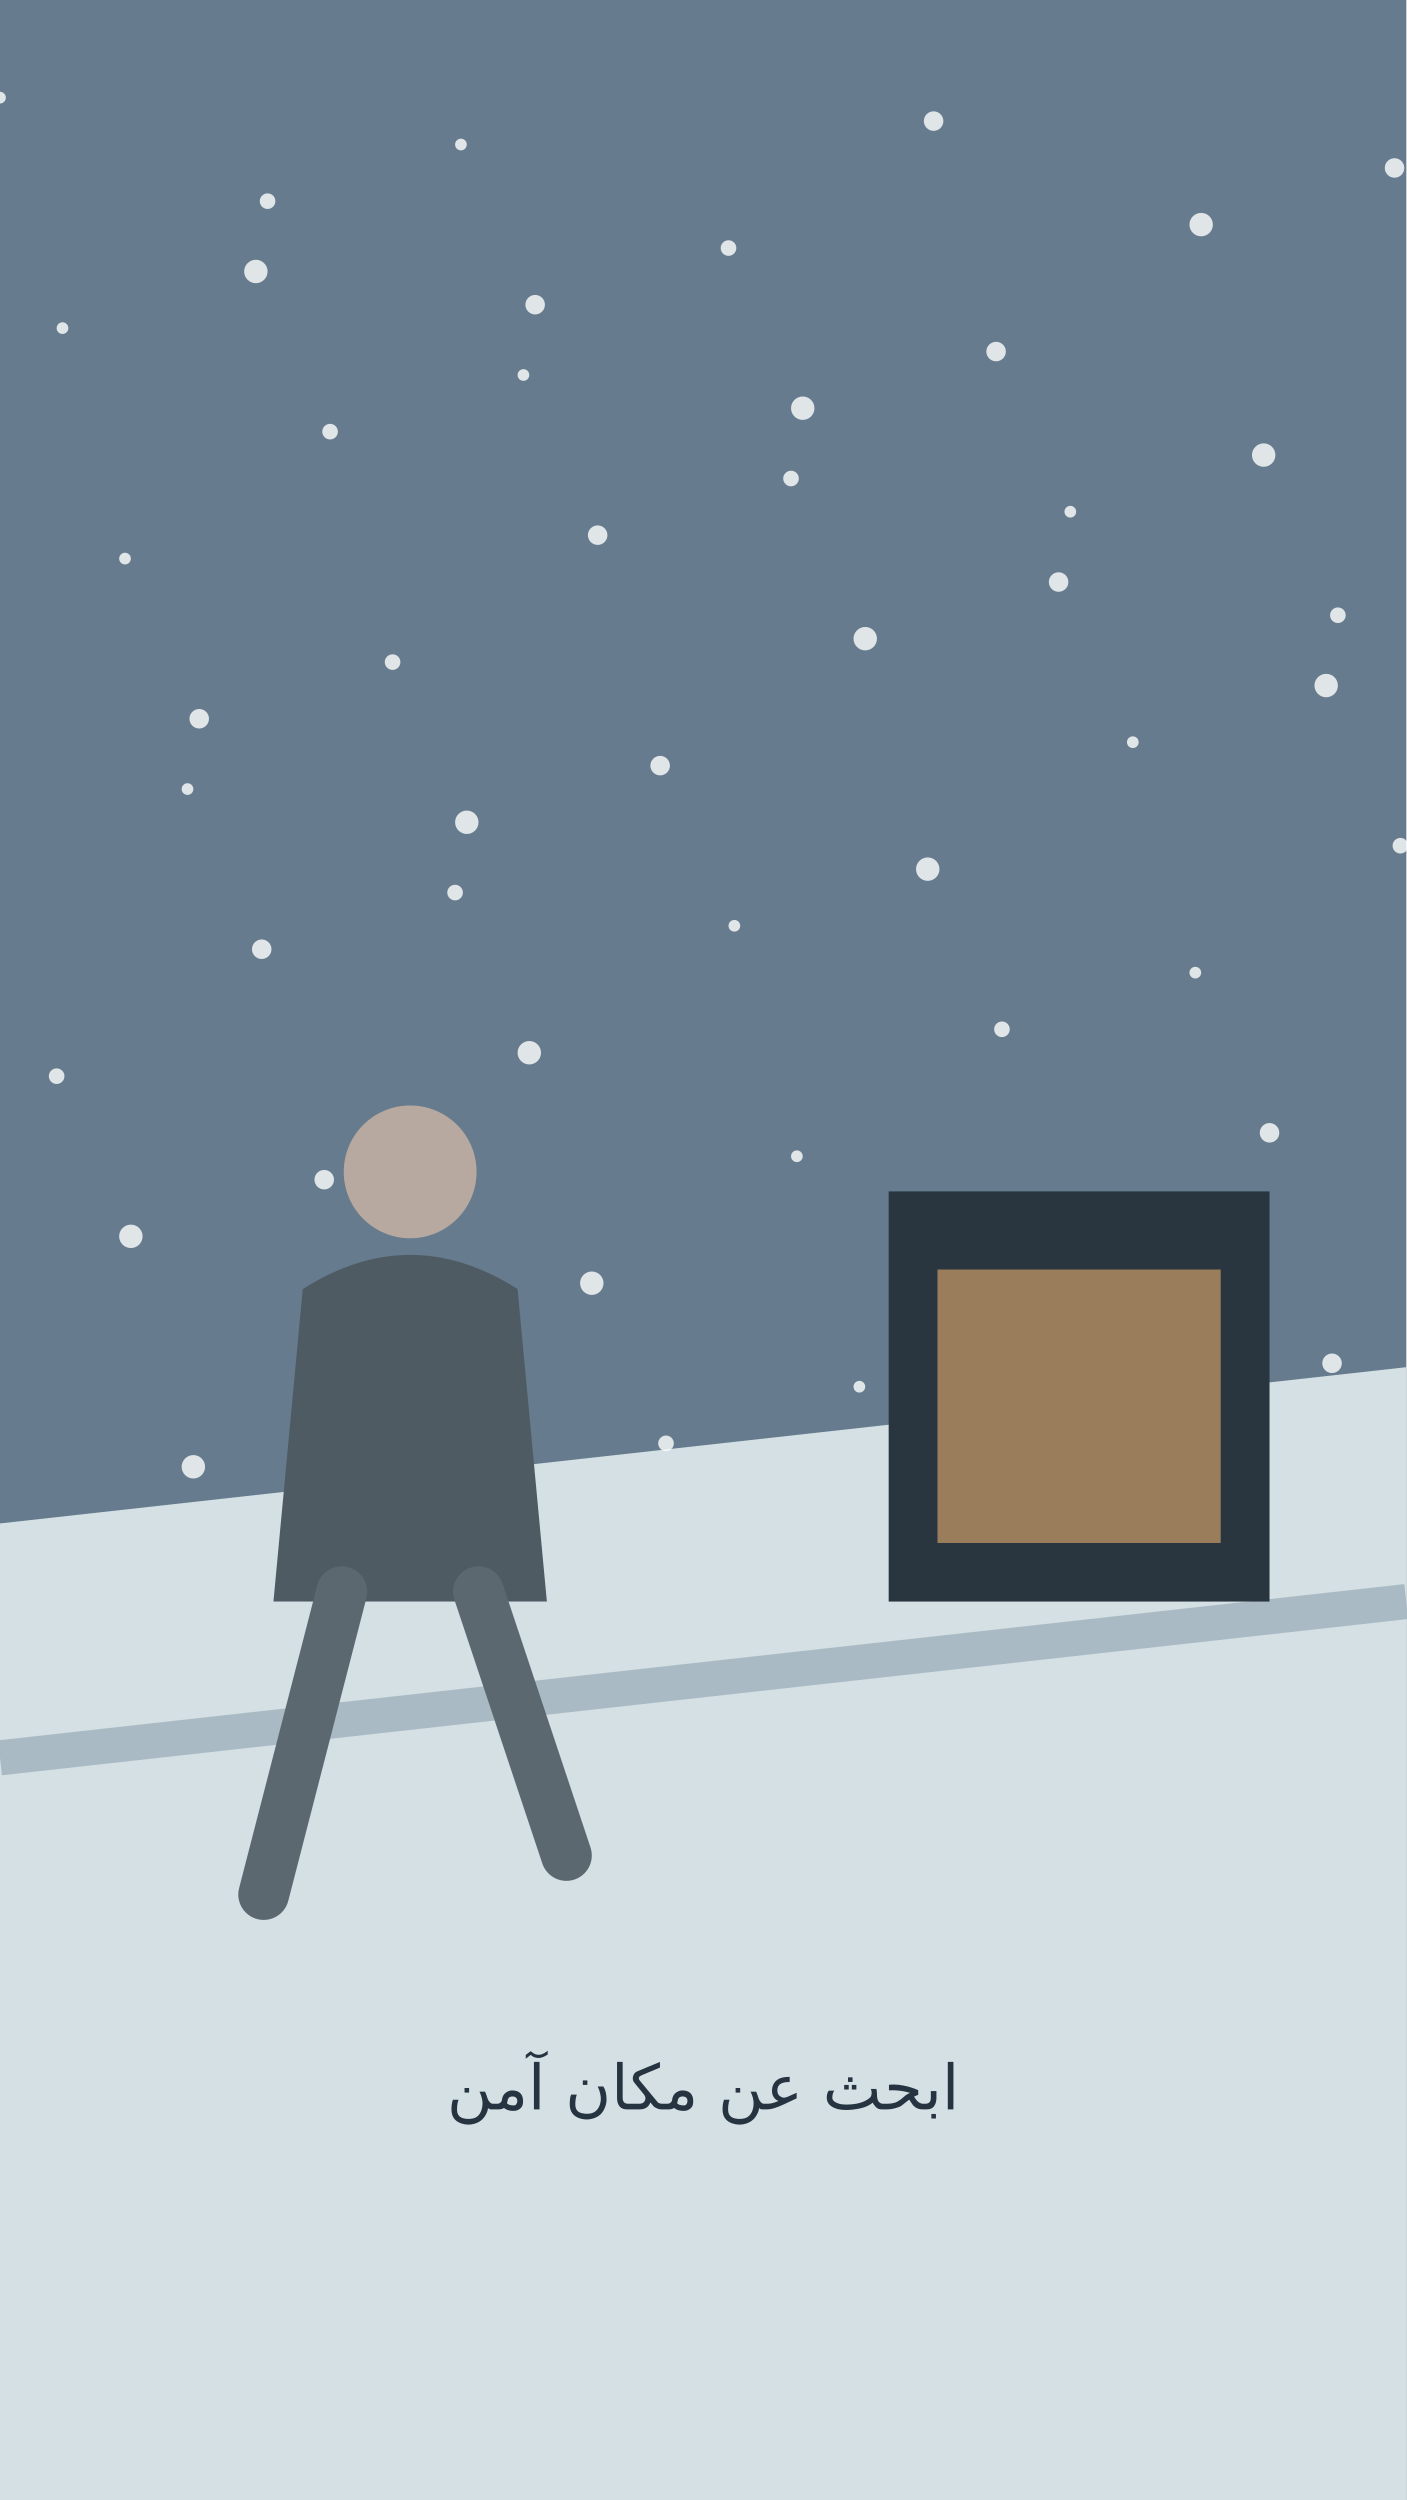
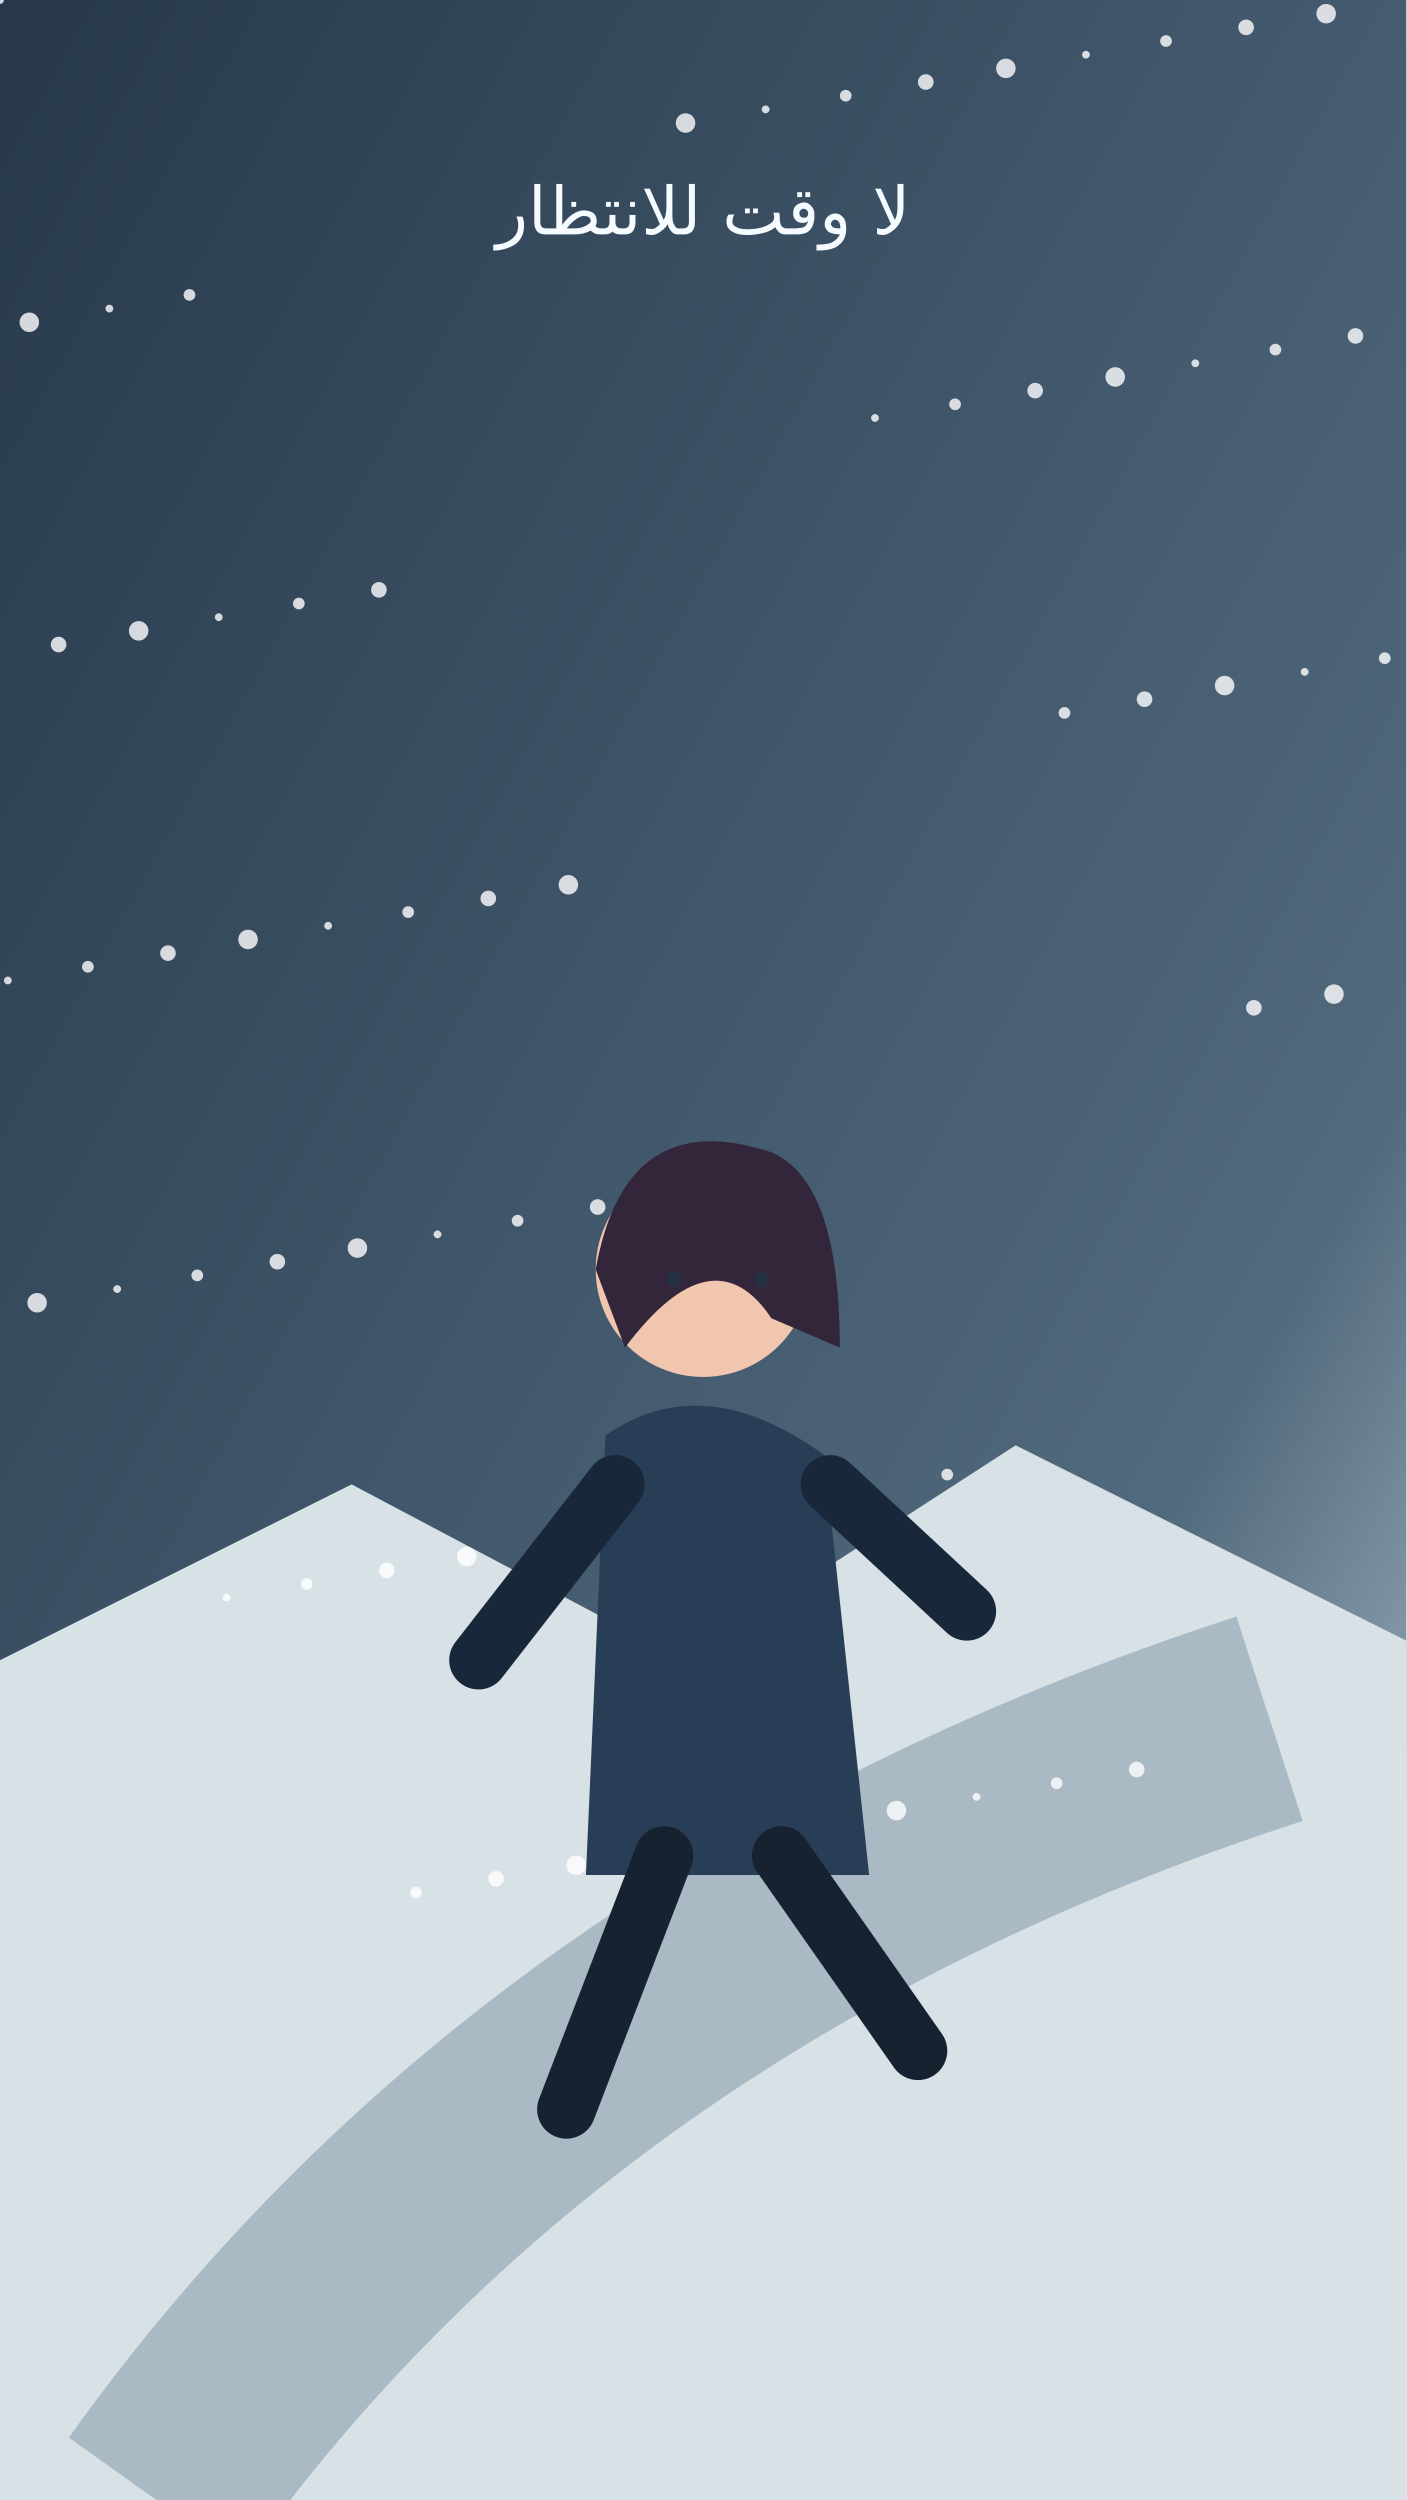
- <svg xmlns="http://www.w3.org/2000/svg" width="720" height="1280">
-   <rect width="720" height="1280" fill="#667b8d" />
-   <path d="M0 780L720 700V1280H0Z" fill="#d5e0e5" />
-   <path d="M0 900L720 820" stroke="#aabac4" stroke-width="18" />
+ <svg xmlns="http://www.w3.org/2000/svg" viewBox="0 0 720 1280">
+   <defs>
+     <linearGradient id="w" y2="1">
+       <stop stop-color="#27384c" />
+       <stop offset=".72" stop-color="#526a7e" />
+       <stop offset="1" stop-color="#cbd8df" />
+     </linearGradient>
+   </defs>
+   <rect width="720" height="1280" fill="url(#w)" />
+   <path d="M0 850L180 760 350 850 520 740 720 840V1280H0Z" fill="#d7e1e6" />
+   <path d="M80 1280Q280 1000 650 880" fill="none" stroke="#a9bac4" stroke-width="110" />
  <g fill="#fff" opacity=".8">
-     <circle cx="0" cy="50" r="3" />
-     <circle cx="137" cy="103" r="4" />
-     <circle cx="274" cy="156" r="5" />
-     <circle cx="411" cy="209" r="6" />
-     <circle cx="548" cy="262" r="3" />
-     <circle cx="685" cy="315" r="4" />
-     <circle cx="102" cy="368" r="5" />
-     <circle cx="239" cy="421" r="6" />
-     <circle cx="376" cy="474" r="3" />
-     <circle cx="513" cy="527" r="4" />
-     <circle cx="650" cy="580" r="5" />
-     <circle cx="67" cy="633" r="6" />
-     <circle cx="204" cy="686" r="3" />
-     <circle cx="341" cy="739" r="4" />
-     <circle cx="478" cy="62" r="5" />
-     <circle cx="615" cy="115" r="6" />
-     <circle cx="32" cy="168" r="3" />
-     <circle cx="169" cy="221" r="4" />
-     <circle cx="306" cy="274" r="5" />
-     <circle cx="443" cy="327" r="6" />
-     <circle cx="580" cy="380" r="3" />
-     <circle cx="717" cy="433" r="4" />
-     <circle cx="134" cy="486" r="5" />
-     <circle cx="271" cy="539" r="6" />
-     <circle cx="408" cy="592" r="3" />
-     <circle cx="545" cy="645" r="4" />
-     <circle cx="682" cy="698" r="5" />
-     <circle cx="99" cy="751" r="6" />
-     <circle cx="236" cy="74" r="3" />
-     <circle cx="373" cy="127" r="4" />
-     <circle cx="510" cy="180" r="5" />
-     <circle cx="647" cy="233" r="6" />
-     <circle cx="64" cy="286" r="3" />
-     <circle cx="201" cy="339" r="4" />
-     <circle cx="338" cy="392" r="5" />
-     <circle cx="475" cy="445" r="6" />
-     <circle cx="612" cy="498" r="3" />
-     <circle cx="29" cy="551" r="4" />
-     <circle cx="166" cy="604" r="5" />
-     <circle cx="303" cy="657" r="6" />
-     <circle cx="440" cy="710" r="3" />
-     <circle cx="577" cy="763" r="4" />
-     <circle cx="714" cy="86" r="5" />
-     <circle cx="131" cy="139" r="6" />
-     <circle cx="268" cy="192" r="3" />
-     <circle cx="405" cy="245" r="4" />
-     <circle cx="542" cy="298" r="5" />
-     <circle cx="679" cy="351" r="6" />
-     <circle cx="96" cy="404" r="3" />
-     <circle cx="233" cy="457" r="4" />
+     <circle cx="0" cy="0" r="2" />
+     <circle cx="97" cy="151" r="3" />
+     <circle cx="194" cy="302" r="4" />
+     <circle cx="291" cy="453" r="5" />
+     <circle cx="388" cy="604" r="2" />
+     <circle cx="485" cy="755" r="3" />
+     <circle cx="582" cy="906" r="4" />
+     <circle cx="679" cy="7" r="5" />
+     <circle cx="56" cy="158" r="2" />
+     <circle cx="153" cy="309" r="3" />
+     <circle cx="250" cy="460" r="4" />
+     <circle cx="347" cy="611" r="5" />
+     <circle cx="444" cy="762" r="2" />
+     <circle cx="541" cy="913" r="3" />
+     <circle cx="638" cy="14" r="4" />
+     <circle cx="15" cy="165" r="5" />
+     <circle cx="112" cy="316" r="2" />
+     <circle cx="209" cy="467" r="3" />
+     <circle cx="306" cy="618" r="4" />
+     <circle cx="403" cy="769" r="5" />
+     <circle cx="500" cy="920" r="2" />
+     <circle cx="597" cy="21" r="3" />
+     <circle cx="694" cy="172" r="4" />
+     <circle cx="71" cy="323" r="5" />
+     <circle cx="168" cy="474" r="2" />
+     <circle cx="265" cy="625" r="3" />
+     <circle cx="362" cy="776" r="4" />
+     <circle cx="459" cy="927" r="5" />
+     <circle cx="556" cy="28" r="2" />
+     <circle cx="653" cy="179" r="3" />
+     <circle cx="30" cy="330" r="4" />
+     <circle cx="127" cy="481" r="5" />
+     <circle cx="224" cy="632" r="2" />
+     <circle cx="321" cy="783" r="3" />
+     <circle cx="418" cy="934" r="4" />
+     <circle cx="515" cy="35" r="5" />
+     <circle cx="612" cy="186" r="2" />
+     <circle cx="709" cy="337" r="3" />
+     <circle cx="86" cy="488" r="4" />
+     <circle cx="183" cy="639" r="5" />
+     <circle cx="280" cy="790" r="2" />
+     <circle cx="377" cy="941" r="3" />
+     <circle cx="474" cy="42" r="4" />
+     <circle cx="571" cy="193" r="5" />
+     <circle cx="668" cy="344" r="2" />
+     <circle cx="45" cy="495" r="3" />
+     <circle cx="142" cy="646" r="4" />
+     <circle cx="239" cy="797" r="5" />
+     <circle cx="336" cy="948" r="2" />
+     <circle cx="433" cy="49" r="3" />
+     <circle cx="530" cy="200" r="4" />
+     <circle cx="627" cy="351" r="5" />
+     <circle cx="4" cy="502" r="2" />
+     <circle cx="101" cy="653" r="3" />
+     <circle cx="198" cy="804" r="4" />
+     <circle cx="295" cy="955" r="5" />
+     <circle cx="392" cy="56" r="2" />
+     <circle cx="489" cy="207" r="3" />
+     <circle cx="586" cy="358" r="4" />
+     <circle cx="683" cy="509" r="5" />
+     <circle cx="60" cy="660" r="2" />
+     <circle cx="157" cy="811" r="3" />
+     <circle cx="254" cy="962" r="4" />
+     <circle cx="351" cy="63" r="5" />
+     <circle cx="448" cy="214" r="2" />
+     <circle cx="545" cy="365" r="3" />
+     <circle cx="642" cy="516" r="4" />
+     <circle cx="19" cy="667" r="5" />
+     <circle cx="116" cy="818" r="2" />
+     <circle cx="213" cy="969" r="3" />
  </g>
-   <circle cx="210" cy="600" r="34" fill="#b7a99f" />
-   <path d="M155 660Q210 625 265 660L280 820H140Z" fill="#4f5b63" />
-   <path d="M175 815L135 970M245 815L290 950" stroke="#5c6870" stroke-width="26" stroke-linecap="round" />
-   <path d="M455 610L650 610L650 820L455 820Z" fill="#293640" />
-   <path d="M480 650L625 650L625 790L480 790Z" fill="#9a7d5b" />
-   <text x="360" y="1080" text-anchor="middle" fill="#253440" font-size="32" font-family="sans-serif">ابحث عن مكان آمن</text>
+   <g transform="translate(40 0)">
+     <circle cx="320" cy="650" r="55" fill="#f0c6ae" />
+     <path d="M265 650Q280 565 355 590Q390 605 390 690L355 675Q325 630 280 690Z" fill="#33263b" />
+     <path d="M270 735Q320 700 382 745L405 960 260 960Z" fill="#283d56" />
+     <path d="M275 760L205 850" stroke="#182739" stroke-width="30" stroke-linecap="round" />
+     <path d="M385 760L455 825" stroke="#182739" stroke-width="30" stroke-linecap="round" />
+     <path d="M300 950L250 1080M360 950L430 1050" stroke="#172231" stroke-width="30" stroke-linecap="round" />
+     <circle cx="305" cy="655" r="4" fill="#243143" />
+     <circle cx="350" cy="655" r="4" fill="#243143" />
+   </g>
+   <text x="360" y="120" text-anchor="middle" fill="#f5fbff" font-family="sans-serif" font-size="34">لا وقت للانتظار</text>
</svg>
